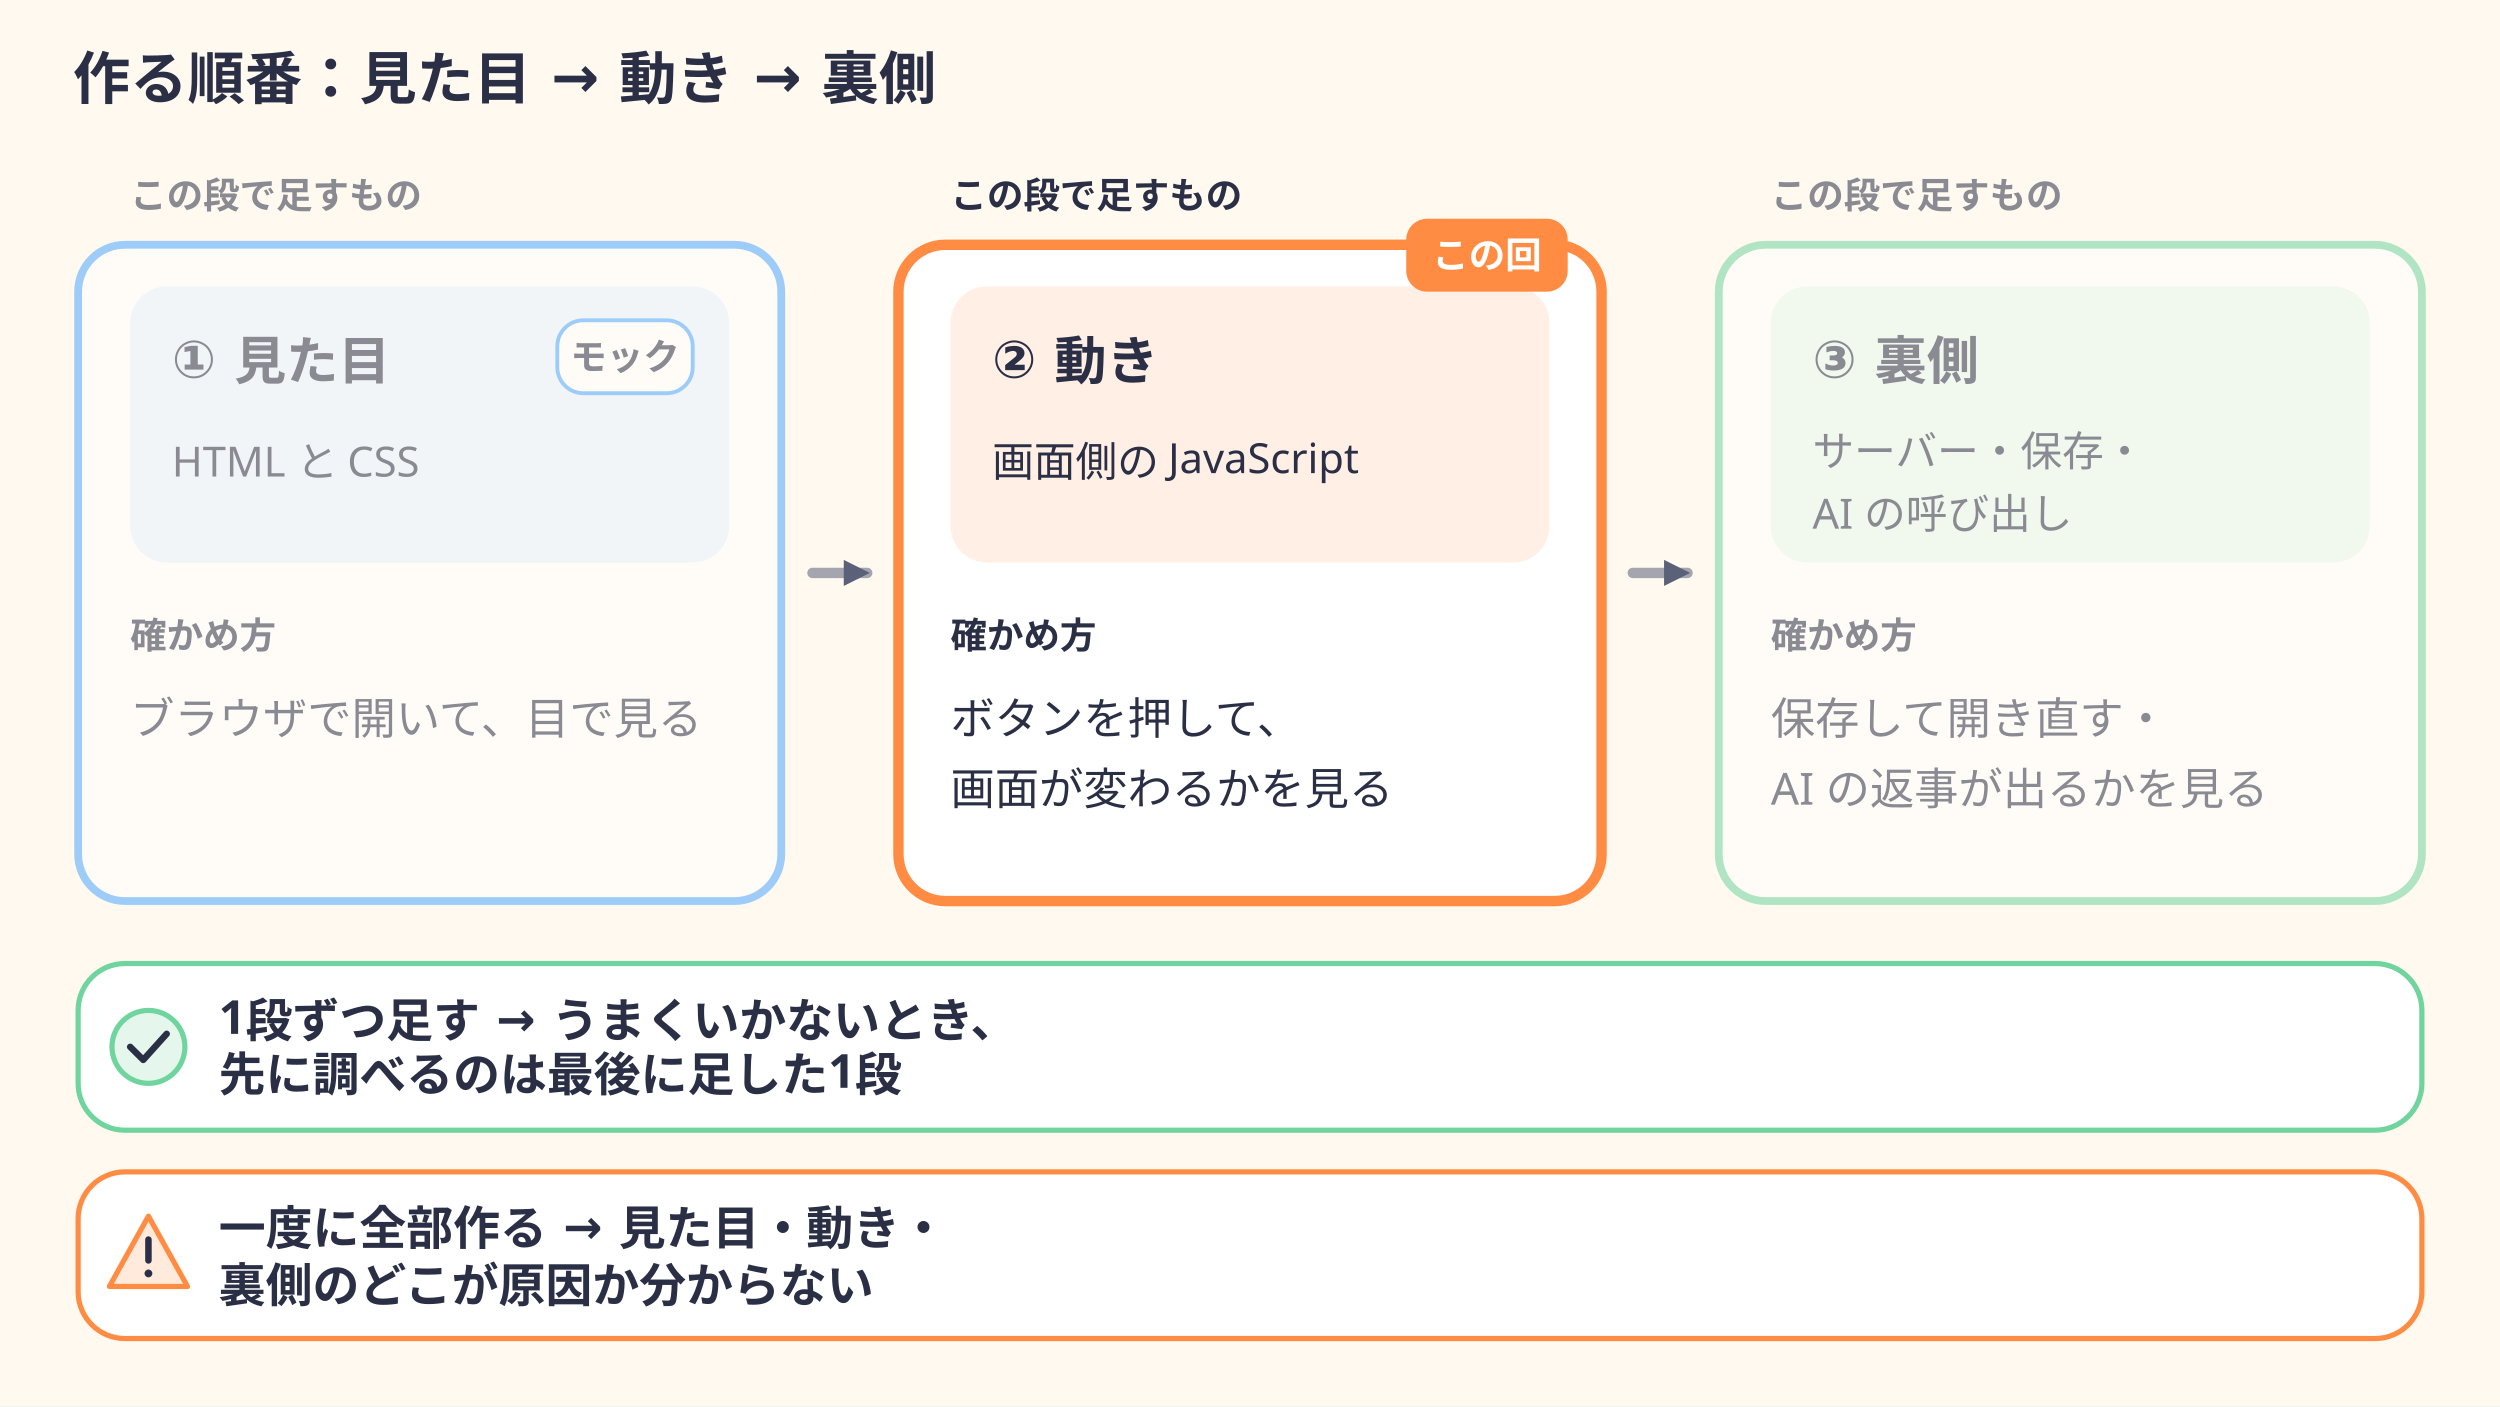
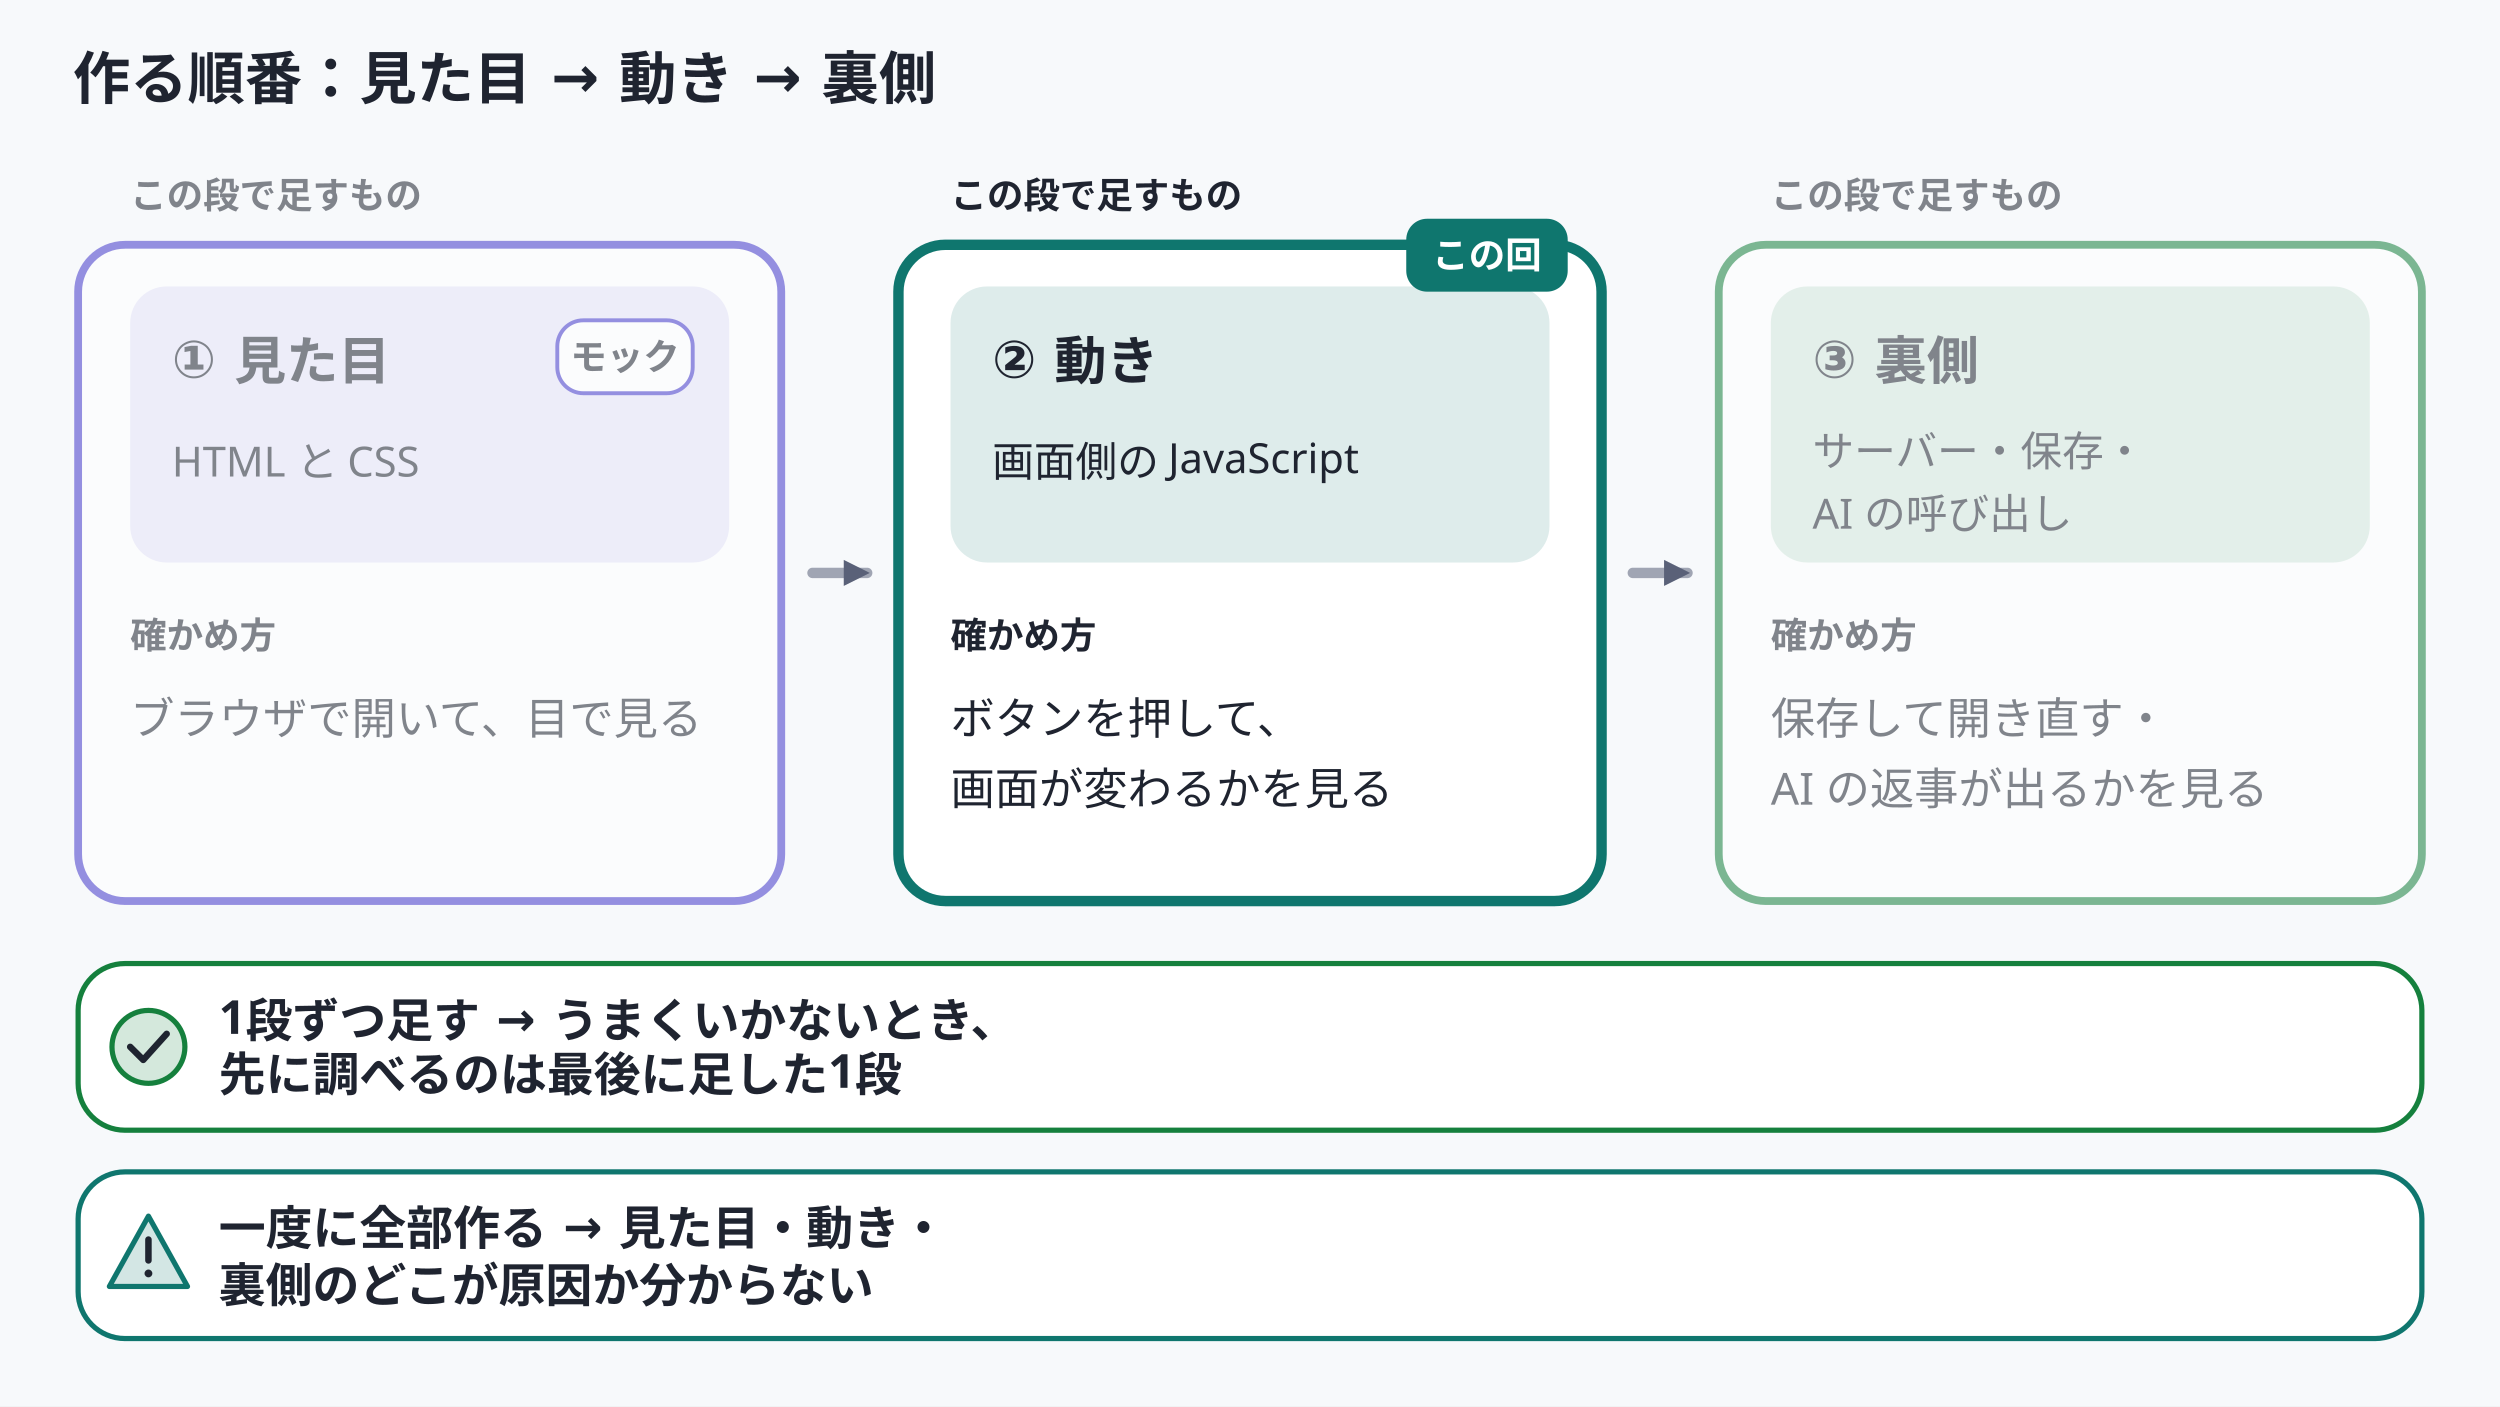
<svg xmlns="http://www.w3.org/2000/svg" id="diagram-build-order" viewBox="0 0 960 540" role="img" aria-labelledby="svg-title svg-desc">
  <defs id="diagram-definitions">
    <marker id="arrow-gray" markerWidth="10" markerHeight="10" refX="9" refY="5" orient="auto" markerUnits="userSpaceOnUse" viewBox="0 0 10 10">
      <path id="arrow-gray-tip" d="M0 0L10 5L0 10Z" fill="#5A6178" />
    </marker>
  </defs>
-   <rect id="canvas" x="0" y="0" width="960" height="540" fill="#FFF9F0" />
-   <g id="diagram-content" font-family="'Hiragino Kaku Gothic ProN','Hiragino Sans','Noto Sans JP',sans-serif" fill="#2A2F45">
+   <rect id="canvas" x="0" y="0" width="960" height="540" fill="#F7F9FB" />
+   <g id="diagram-content" font-family="'Hiragino Kaku Gothic ProN','Hiragino Sans','Noto Sans JP',sans-serif" fill="#1F2430">
    <text id="main-title" x="28" y="38" font-size="22" font-weight="700">作る順番：見た目 → 動き → 裏側</text>
    <g id="step-1" opacity="0.55" role="group" aria-labelledby="step-1-title" aria-describedby="step-1-desc">
      <text id="step-1-add-label" x="50" y="80" font-size="14" font-weight="700">この段で足すもの</text>
-       <rect id="step-1-panel" x="30" y="94" width="270" height="252" rx="18" fill="#FFFFFF" stroke="#4DA8FF" stroke-width="3" />
-       <rect id="step-1-heading-box" x="50" y="110" width="230" height="106" rx="14" fill="#4DA8FF" fill-opacity="0.14" />
+       <rect id="step-1-panel" x="30" y="94" width="270" height="252" rx="18" fill="#FFFFFF" stroke="#4338CA" stroke-width="3" />
+       <rect id="step-1-heading-box" x="50" y="110" width="230" height="106" rx="14" fill="#4338CA" fill-opacity="0.14" />
      <text id="step-1-heading" x="66" y="145" font-size="20" font-weight="700">① 見た目</text>
-       <rect id="mock-tag-box" x="214" y="123" width="52" height="28" rx="10" fill="#FFFFFF" stroke="#4DA8FF" stroke-width="1.5" />
+       <rect id="mock-tag-box" x="214" y="123" width="52" height="28" rx="10" fill="#FFFFFF" stroke="#4338CA" stroke-width="1.5" />
      <text id="mock-tag-text" x="240" y="142" font-size="14" font-weight="700" text-anchor="middle">モック</text>
      <text id="step-1-technology" x="66" y="183" font-size="16">HTML と CSS</text>
      <text id="step-1-check-label" x="50" y="249" font-size="14" font-weight="700">確かめ方</text>
      <text id="step-1-check-text" x="50" y="282" font-size="17">ブラウザで開いて、目で見る</text>
    </g>
    <path id="step-1-to-2-arrow" d="M312 220H333" fill="none" stroke="#5A6178" stroke-opacity="0.55" stroke-width="4" stroke-linecap="round" marker-end="url(#arrow-gray)" />
    <g id="step-2" role="group" aria-labelledby="step-2-title" aria-describedby="step-2-desc">
      <text id="step-2-add-label" x="365" y="80" font-size="14" font-weight="700">この段で足すもの</text>
-       <rect id="step-2-panel" x="345" y="94" width="270" height="252" rx="18" fill="#FFFFFF" stroke="#FF8C42" stroke-width="4" />
-       <rect id="step-2-heading-box" x="365" y="110" width="230" height="106" rx="14" fill="#FF8C42" fill-opacity="0.14" />
+       <rect id="step-2-panel" x="345" y="94" width="270" height="252" rx="18" fill="#FFFFFF" stroke="#0F766E" stroke-width="4" />
+       <rect id="step-2-heading-box" x="365" y="110" width="230" height="106" rx="14" fill="#0F766E" fill-opacity="0.14" />
      <text id="step-2-heading" x="381" y="145" font-size="20" font-weight="700">② 動き</text>
      <text id="step-2-technology" x="381" y="183" font-size="16">画面側の JavaScript</text>
      <text id="step-2-check-label" x="365" y="249" font-size="14" font-weight="700">確かめ方</text>
      <text id="step-2-check-text" font-size="17">
        <tspan id="step-2-check-line-1" x="365" y="282">ボタンを押して、</tspan>
        <tspan id="step-2-check-line-2" x="365" y="309">画面が変わるかを見る</tspan>
      </text>
    </g>
    <g id="this-session-badge">
-       <rect id="this-session-badge-box" x="540" y="84" width="62" height="28" rx="8" fill="#FF8C42" />
+       <rect id="this-session-badge-box" x="540" y="84" width="62" height="28" rx="8" fill="#0F766E" />
      <text id="this-session-badge-text" x="571" y="103" font-size="14" font-weight="700" fill="#FFFFFF" text-anchor="middle">この回</text>
    </g>
    <path id="step-2-to-3-arrow" d="M627 220H648" fill="none" stroke="#5A6178" stroke-opacity="0.55" stroke-width="4" stroke-linecap="round" marker-end="url(#arrow-gray)" />
    <g id="step-3" opacity="0.55" role="group" aria-labelledby="step-3-title" aria-describedby="step-3-desc">
      <text id="step-3-add-label" x="680" y="80" font-size="14" font-weight="700">この段で足すもの</text>
-       <rect id="step-3-panel" x="660" y="94" width="270" height="252" rx="18" fill="#FFFFFF" stroke="#6FD49D" stroke-width="3" />
-       <rect id="step-3-heading-box" x="680" y="110" width="230" height="106" rx="14" fill="#6FD49D" fill-opacity="0.18" />
+       <rect id="step-3-panel" x="660" y="94" width="270" height="252" rx="18" fill="#FFFFFF" stroke="#15803D" stroke-width="3" />
+       <rect id="step-3-heading-box" x="680" y="110" width="230" height="106" rx="14" fill="#15803D" fill-opacity="0.18" />
      <text id="step-3-heading" x="696" y="145" font-size="20" font-weight="700">③ 裏側</text>
      <text id="step-3-technology" font-size="16">
        <tspan id="step-3-technology-line-1" x="696" y="179">サーバー・保存・</tspan>
        <tspan id="step-3-technology-line-2" x="696" y="203">AI の呼び出し</tspan>
      </text>
      <text id="step-3-check-label" x="680" y="249" font-size="14" font-weight="700">確かめ方</text>
      <text id="step-3-check-text" font-size="17">
        <tspan id="step-3-check-line-1" x="680" y="282">保存して開き直す・</tspan>
        <tspan id="step-3-check-line-2" x="680" y="309">AI の返事が出るかを見る</tspan>
      </text>
    </g>
    <g id="one-step-benefit" role="group" aria-labelledby="benefit-title" aria-describedby="benefit-desc">
-       <rect id="benefit-box" x="30" y="370" width="900" height="64" rx="18" fill="#FFFFFF" stroke="#6FD49D" stroke-width="2" />
-       <circle id="benefit-check-circle" cx="57" cy="402" r="14" fill="#6FD49D" fill-opacity="0.18" stroke="#6FD49D" stroke-width="2" />
-       <path id="benefit-check-mark" d="M50 402L55 407L64 397" fill="none" stroke="#2A2F45" stroke-width="2.5" stroke-linecap="round" stroke-linejoin="round" />
+       <rect id="benefit-box" x="30" y="370" width="900" height="64" rx="18" fill="#FFFFFF" stroke="#15803D" stroke-width="2" />
+       <circle id="benefit-check-circle" cx="57" cy="402" r="14" fill="#15803D" fill-opacity="0.18" stroke="#15803D" stroke-width="2" />
+       <path id="benefit-check-mark" d="M50 402L55 407L64 397" fill="none" stroke="#1F2430" stroke-width="2.5" stroke-linecap="round" stroke-linejoin="round" />
      <text id="benefit-text" x="84" y="397" font-size="18" font-weight="700">
        <tspan id="benefit-text-line-1" x="84" y="397">1段ずつ足す → うまくいかないとき、</tspan>
        <tspan id="benefit-text-line-2" x="84" y="419">先に調べるのは最後に足した1段</tspan>
      </text>
    </g>
    <g id="all-at-once-caution" role="group" aria-labelledby="caution-title" aria-describedby="caution-desc">
-       <rect id="caution-box" x="30" y="450" width="900" height="64" rx="18" fill="#FFFFFF" stroke="#FF8C42" stroke-width="2" />
-       <path id="caution-triangle" d="M57 467L72 494H42Z" fill="#FF8C42" fill-opacity="0.18" stroke="#FF8C42" stroke-width="2" stroke-linejoin="round" />
-       <path id="caution-exclamation-line" d="M57 476V484" fill="none" stroke="#2A2F45" stroke-width="2.5" stroke-linecap="round" />
-       <circle id="caution-exclamation-dot" cx="57" cy="489" r="1.5" fill="#2A2F45" />
+       <rect id="caution-box" x="30" y="450" width="900" height="64" rx="18" fill="#FFFFFF" stroke="#0F766E" stroke-width="2" />
+       <path id="caution-triangle" d="M57 467L72 494H42Z" fill="#0F766E" fill-opacity="0.18" stroke="#0F766E" stroke-width="2" stroke-linejoin="round" />
+       <path id="caution-exclamation-line" d="M57 476V484" fill="none" stroke="#1F2430" stroke-width="2.5" stroke-linecap="round" />
+       <circle id="caution-exclamation-dot" cx="57" cy="489" r="1.5" fill="#1F2430" />
      <text id="caution-text" x="84" y="478" font-size="18" font-weight="700">
        <tspan id="caution-text-line-1" x="84" y="478">一度に全部作る → 見た目・動き・</tspan>
        <tspan id="caution-text-line-2" x="84" y="500">裏側のどこが原因か分からない</tspan>
      </text>
    </g>
  </g>
</svg>
